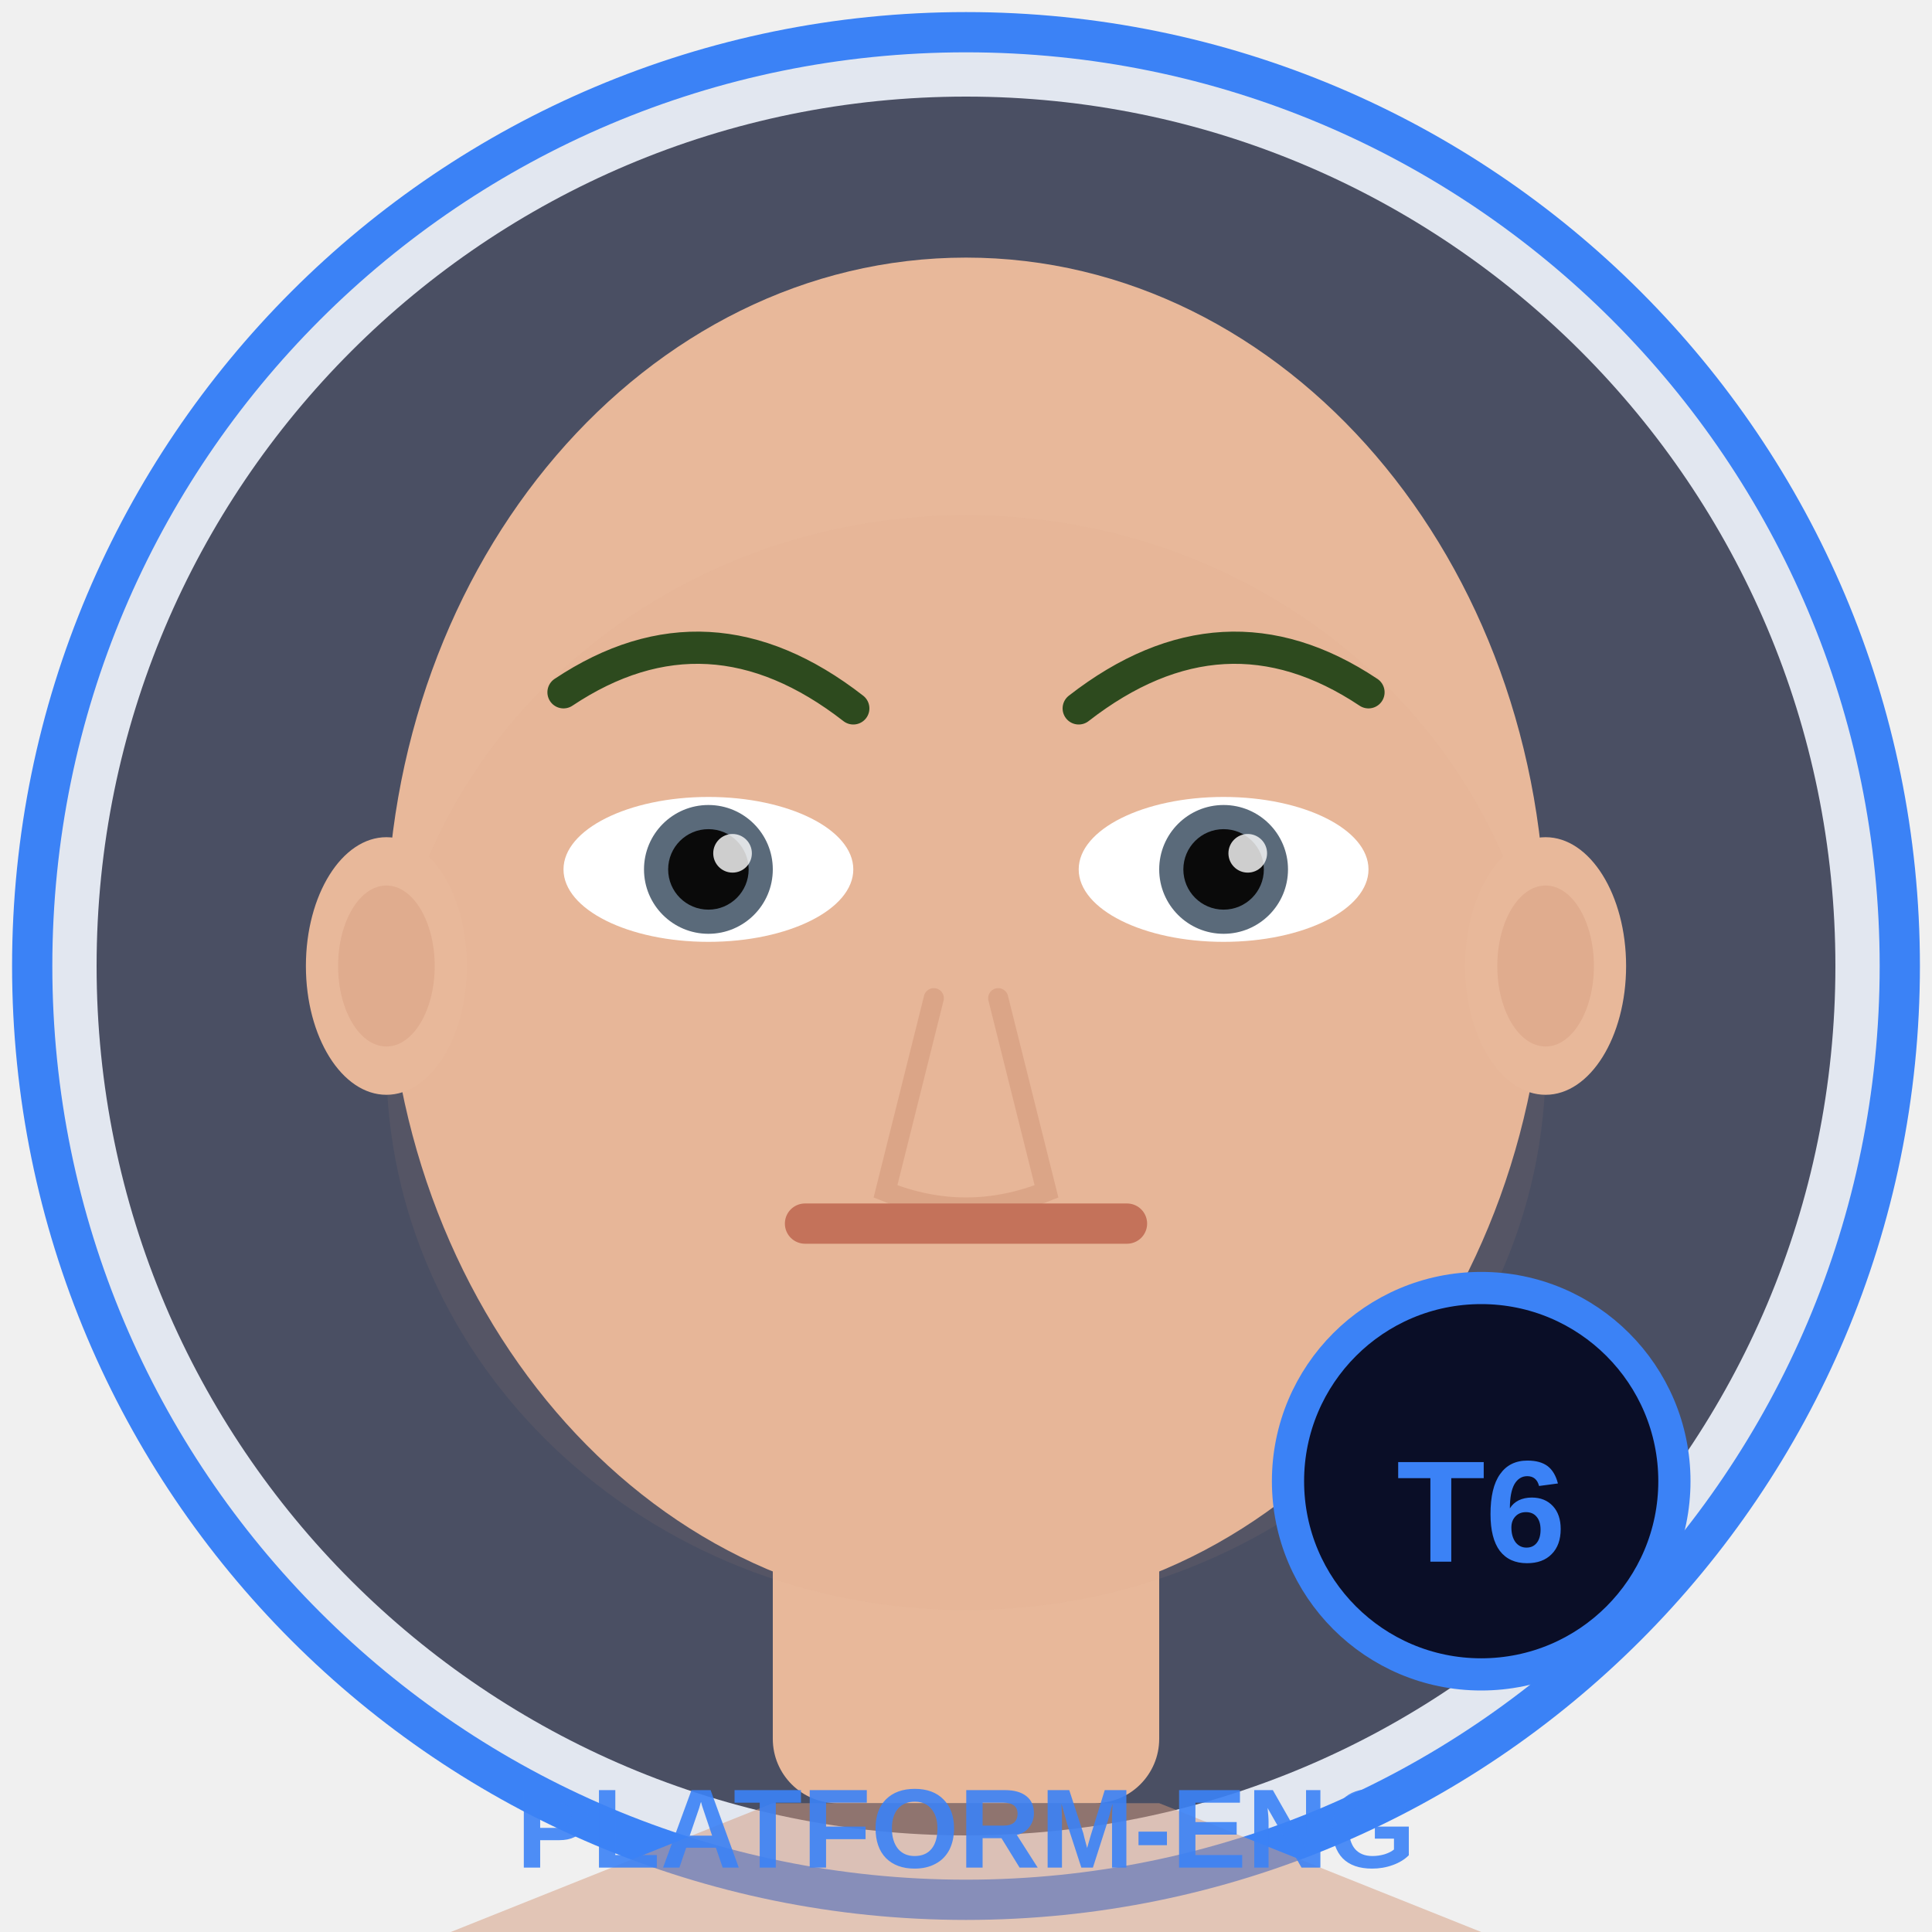
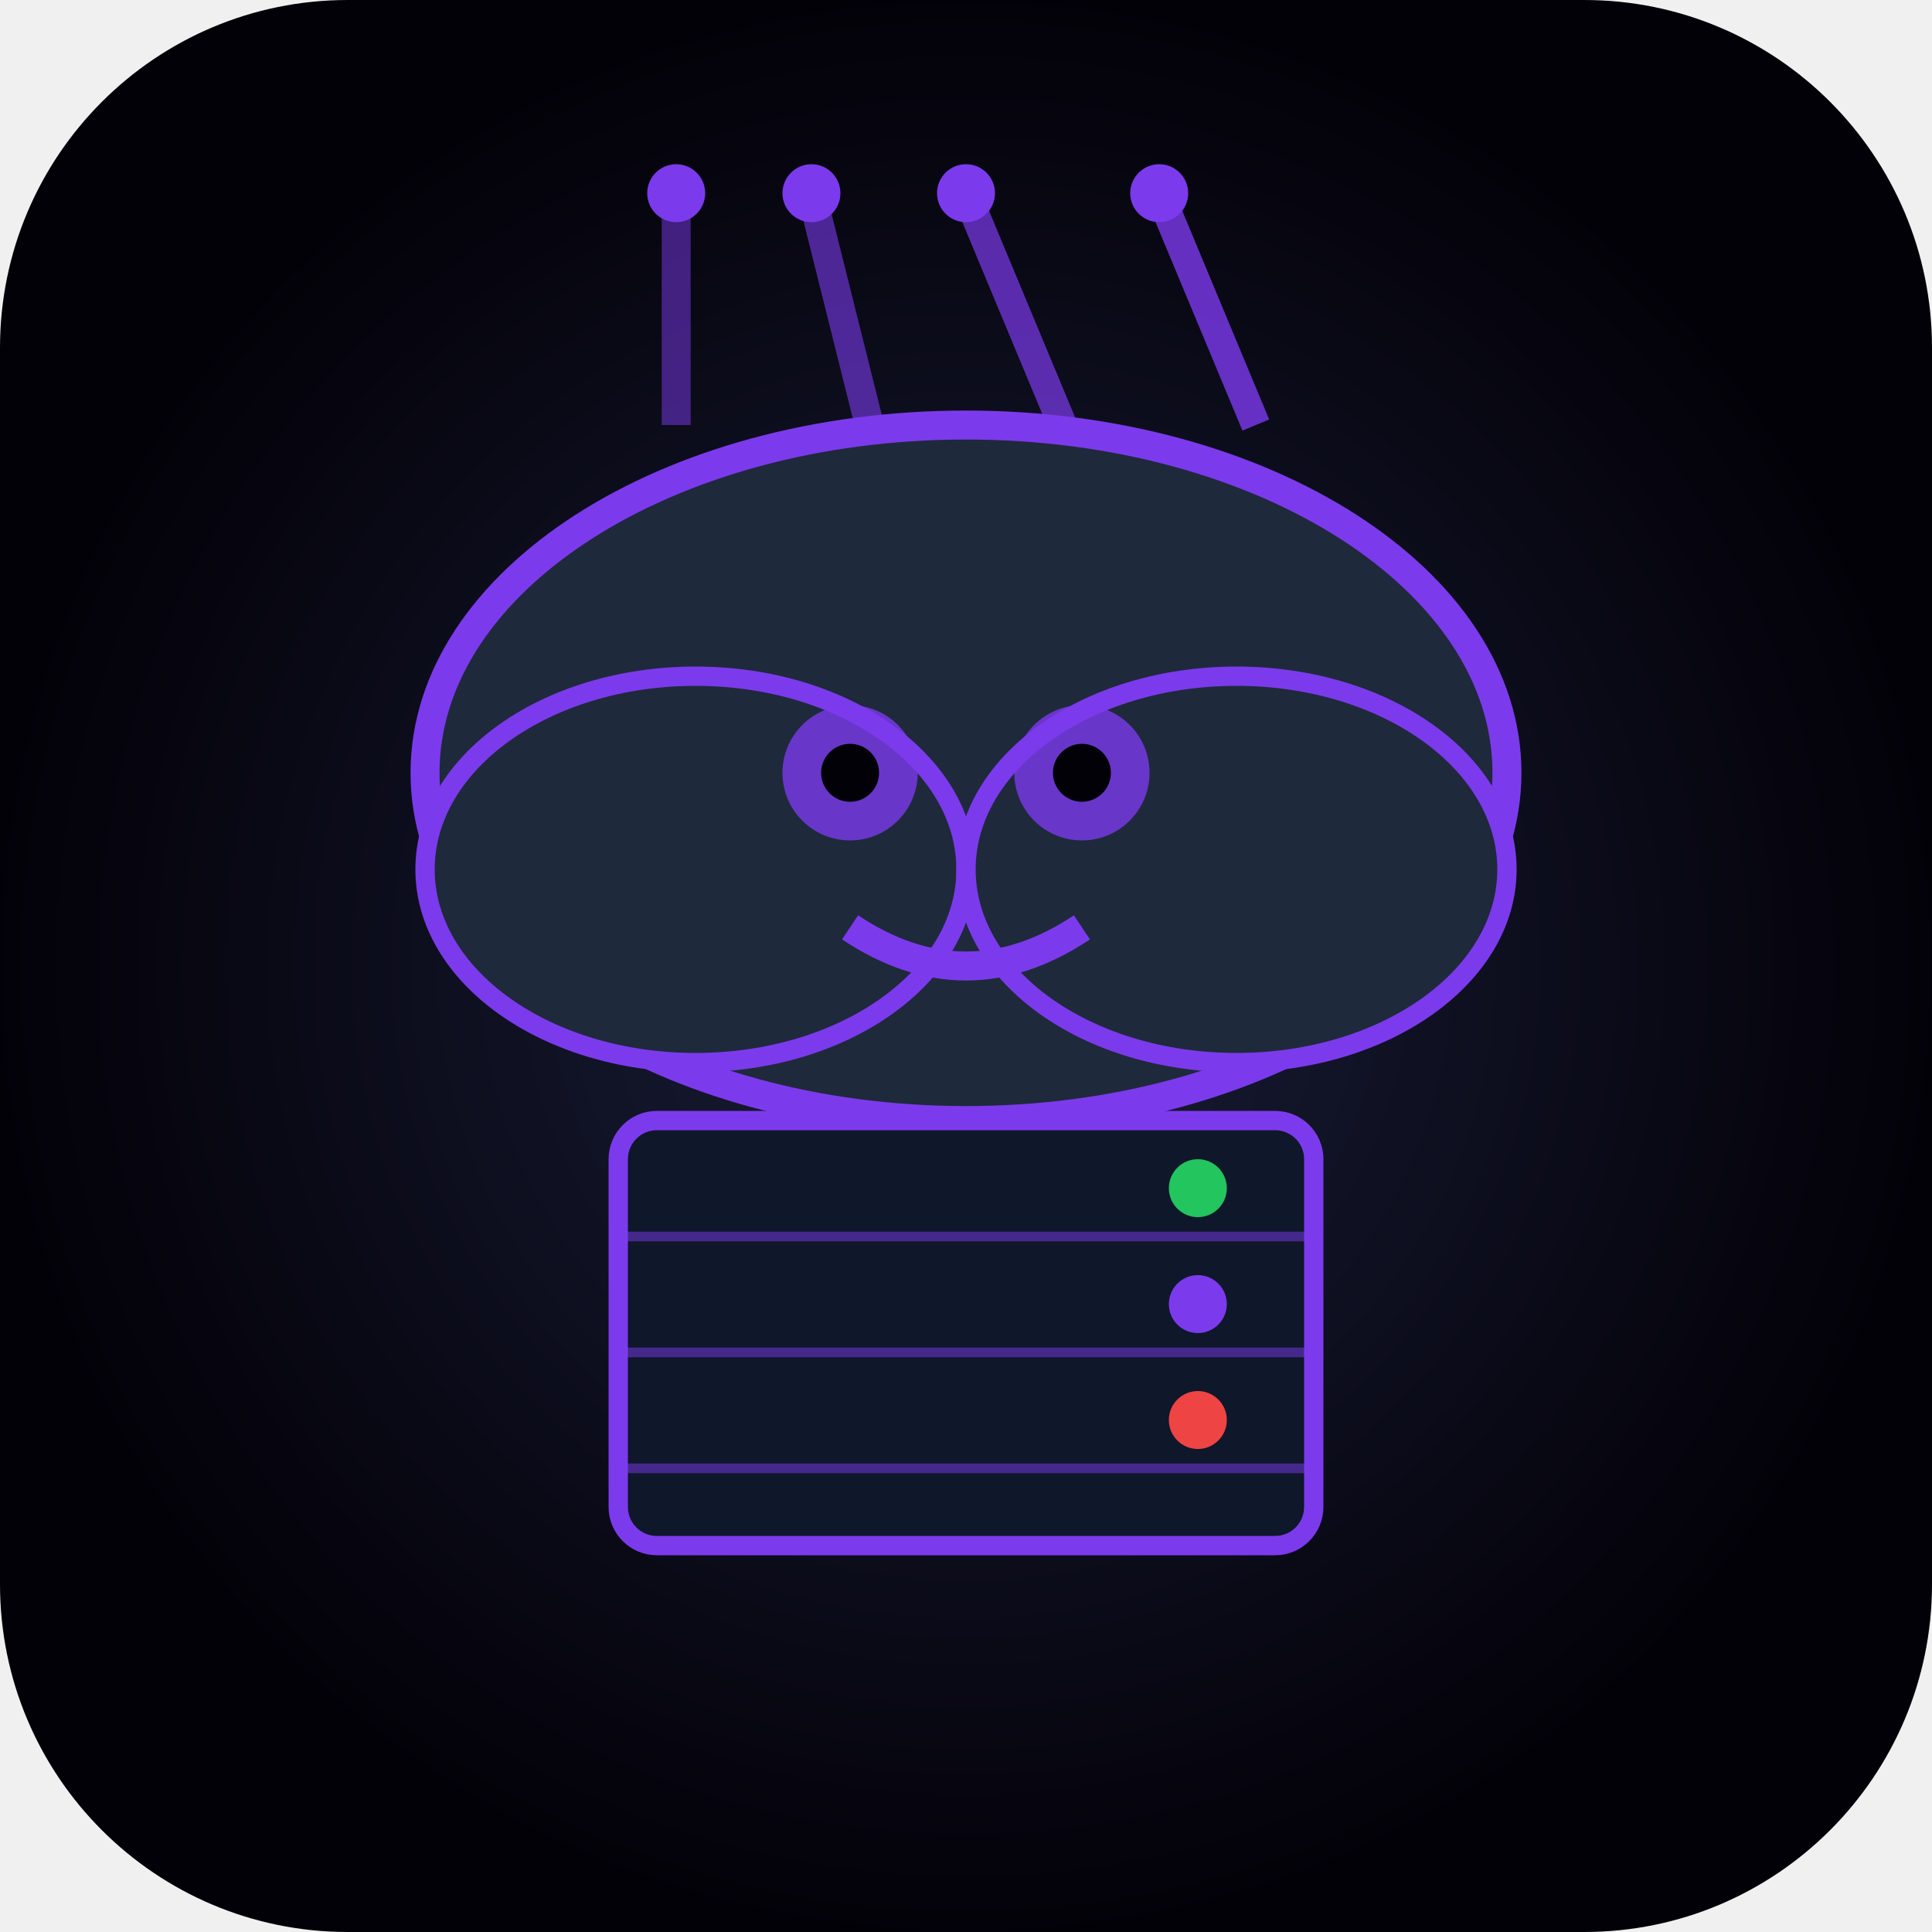
- <svg xmlns="http://www.w3.org/2000/svg" viewBox="0 0 120 120" width="120" height="120" role="img">
-   <circle cx="60" cy="60" r="58" fill="#3B82F6" opacity="0.08" />
-   <circle cx="60" cy="60" r="58" fill="none" stroke="#3B82F6" stroke-width="2.5" />
-   <circle cx="60" cy="60" r="54" fill="#0A0E27" opacity="0.7" />
-   <rect x="48" y="90" width="24" height="22" rx="4" fill="#E8B89A" />
-   <rect x="48" y="90" width="24" height="4" rx="0" fill="#D49A7C" opacity="0.4" />
-   <path d="M28,120 Q28,120 48,112 L72,112 Q92,120 92,120" fill="#D49A7C" opacity="0.5" />
-   <ellipse cx="60" cy="44" rx="33" ry="18" fill="#2D4A1E" />
-   <path d="M27,62 Q60,22 93,62" fill="#2D4A1E" />
-   <ellipse cx="60" cy="58" rx="36" ry="42" fill="#E8B89A" />
-   <ellipse cx="60" cy="66" rx="36" ry="34" fill="#D49A7C" opacity="0.08" />
-   <ellipse cx="24" cy="60" rx="5" ry="8" fill="#E8B89A" />
-   <ellipse cx="24" cy="60" rx="3" ry="5" fill="#D49A7C" opacity="0.4" />
-   <ellipse cx="96" cy="60" rx="5" ry="8" fill="#E8B89A" />
-   <ellipse cx="96" cy="60" rx="3" ry="5" fill="#D49A7C" opacity="0.4" />
-   <path d="M35,43 Q44,37 53,44" fill="none" stroke="#2D4A1E" stroke-width="2" stroke-linecap="round" />
-   <path d="M67,44 Q76,37 85,43" fill="none" stroke="#2D4A1E" stroke-width="2" stroke-linecap="round" />
-   <ellipse cx="44" cy="54" rx="9" ry="4.5" fill="white" />
-   <circle cx="44" cy="54" r="4" fill="#5A6A7A" />
-   <circle cx="44" cy="54" r="2.5" fill="#0A0A0A" />
-   <circle cx="45.5" cy="53" r="1.2" fill="white" opacity="0.8" />
-   <ellipse cx="76" cy="54" rx="9" ry="4.5" fill="white" />
-   <circle cx="76" cy="54" r="4" fill="#5A6A7A" />
-   <circle cx="76" cy="54" r="2.5" fill="#0A0A0A" />
-   <circle cx="77.5" cy="53" r="1.2" fill="white" opacity="0.8" />
-   <path d="M58,62 L55,74 Q60,76 65,74 L62,62" fill="none" stroke="#D49A7C" stroke-width="1.25" stroke-linecap="round" opacity="0.6" />
-   <line x1="50" y1="76" x2="70" y2="76" stroke="#C4725A" stroke-width="2.5" stroke-linecap="round" />
-   <circle cx="92" cy="92" r="12" fill="#0A0E27" stroke="#3B82F6" stroke-width="2" />
-   <text x="92" y="97" font-family="'Arial Black',Arial,sans-serif" font-size="9" font-weight="900" fill="#3B82F6" text-anchor="middle">T6</text>
-   <text x="60" y="116" font-family="'Arial',sans-serif" font-size="7" font-weight="600" fill="#3B82F6" text-anchor="middle" opacity="0.9">PLATFORM-ENG</text>
+ <svg xmlns="http://www.w3.org/2000/svg" viewBox="0 0 100 100" width="200" height="200">
+   <defs>
+     <radialGradient id="bg" cx="50%" cy="50%" r="50%">
+       <stop offset="0%" stop-color="#1a1f3a" />
+       <stop offset="100%" stop-color="#030108" />
+     </radialGradient>
+   </defs>
+   <rect width="100" height="100" rx="18" fill="url(#bg)" />
+   <line x1="35" y1="22" x2="35" y2="10" stroke="#7C3AED" stroke-width="1.5" opacity="0.5" />
+   <circle cx="35" cy="10" r="1.5" fill="#7C3AED" />
+   <line x1="45" y1="22" x2="42" y2="10" stroke="#7C3AED" stroke-width="1.5" opacity="0.6" />
+   <circle cx="42" cy="10" r="1.5" fill="#7C3AED" />
+   <line x1="55" y1="22" x2="50" y2="10" stroke="#7C3AED" stroke-width="1.5" opacity="0.7" />
+   <circle cx="50" cy="10" r="1.5" fill="#7C3AED" />
+   <line x1="65" y1="22" x2="60" y2="10" stroke="#7C3AED" stroke-width="1.5" opacity="0.8" />
+   <circle cx="60" cy="10" r="1.5" fill="#7C3AED" />
+   <ellipse cx="50" cy="40" rx="28" ry="18" fill="#1E293B" stroke="#7C3AED" stroke-width="1.5" />
+   <ellipse cx="36" cy="45" rx="14" ry="10" fill="#1E293B" stroke="#7C3AED" stroke-width="1" />
+   <ellipse cx="64" cy="45" rx="14" ry="10" fill="#1E293B" stroke="#7C3AED" stroke-width="1" />
+   <circle cx="44" cy="40" r="3.5" fill="#7C3AED" opacity="0.8" />
+   <circle cx="56" cy="40" r="3.5" fill="#7C3AED" opacity="0.8" />
+   <circle cx="44" cy="40" r="1.5" fill="#030108" />
+   <circle cx="56" cy="40" r="1.5" fill="#030108" />
+   <path d="M44,48 Q50,52 56,48" stroke="#7C3AED" stroke-width="1.5" fill="none" />
+   <rect x="32" y="58" width="36" height="22" rx="2" fill="#0F172A" stroke="#7C3AED" stroke-width="1" />
+   <line x1="32" y1="64" x2="68" y2="64" stroke="#7C3AED" stroke-width="0.5" opacity="0.5" />
+   <line x1="32" y1="70" x2="68" y2="70" stroke="#7C3AED" stroke-width="0.5" opacity="0.5" />
+   <line x1="32" y1="76" x2="68" y2="76" stroke="#7C3AED" stroke-width="0.5" opacity="0.5" />
+   <circle cx="62" cy="61.5" r="1.5" fill="#22C55E" />
+   <circle cx="62" cy="67.5" r="1.5" fill="#7C3AED" />
+   <circle cx="62" cy="73.5" r="1.5" fill="#EF4444" />
</svg>
